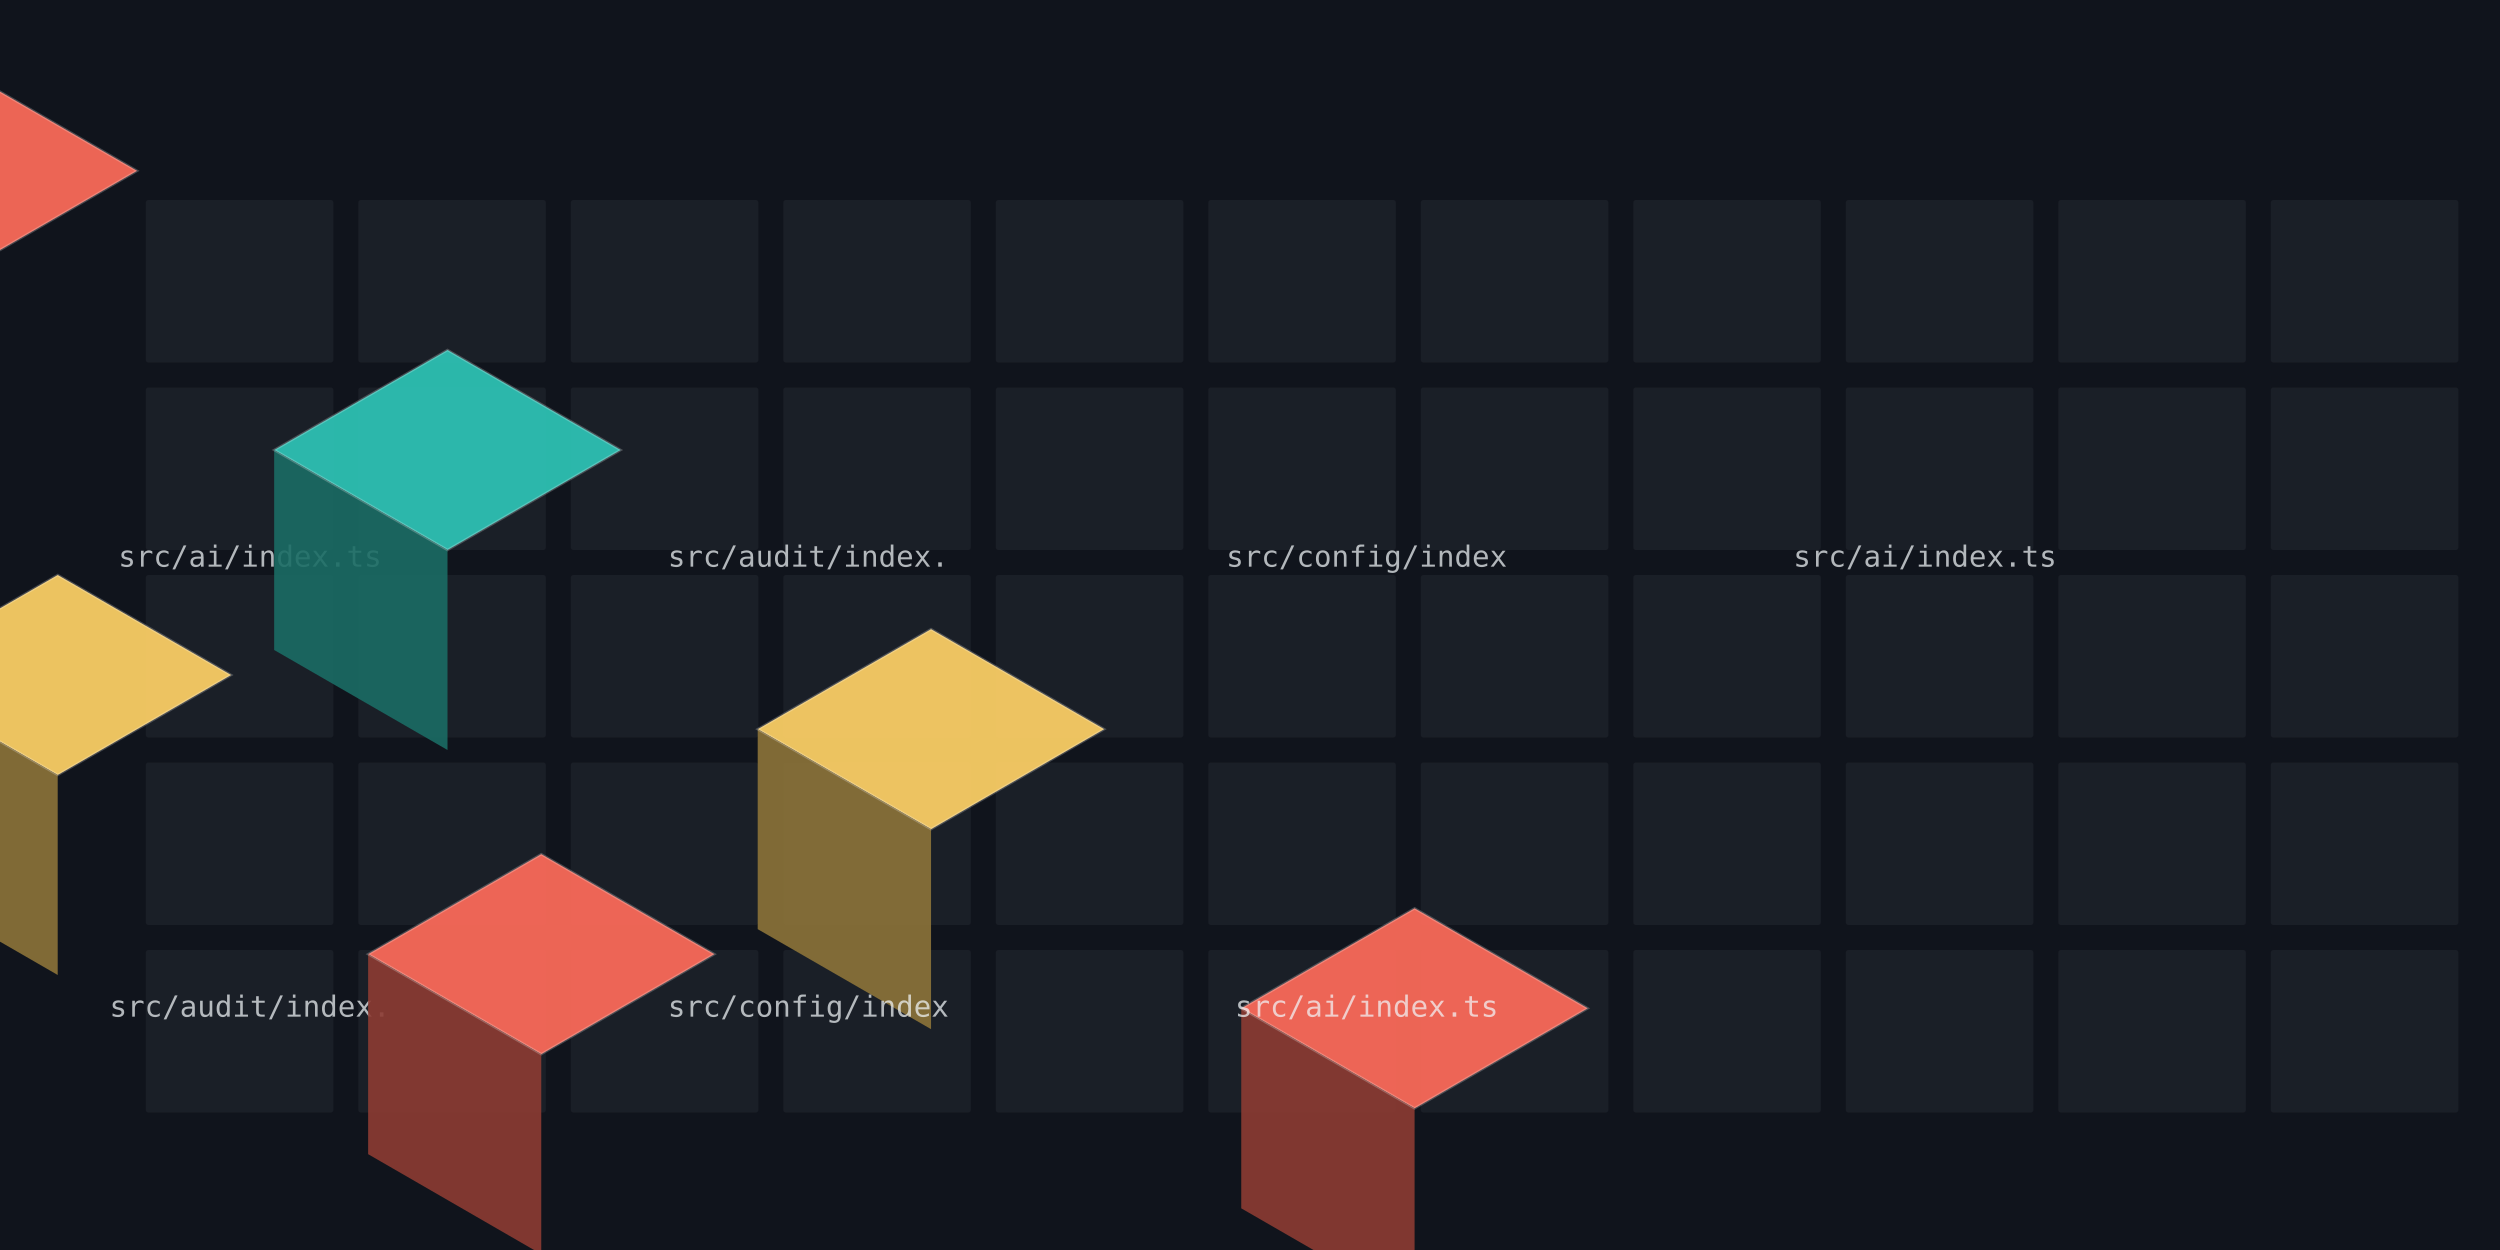
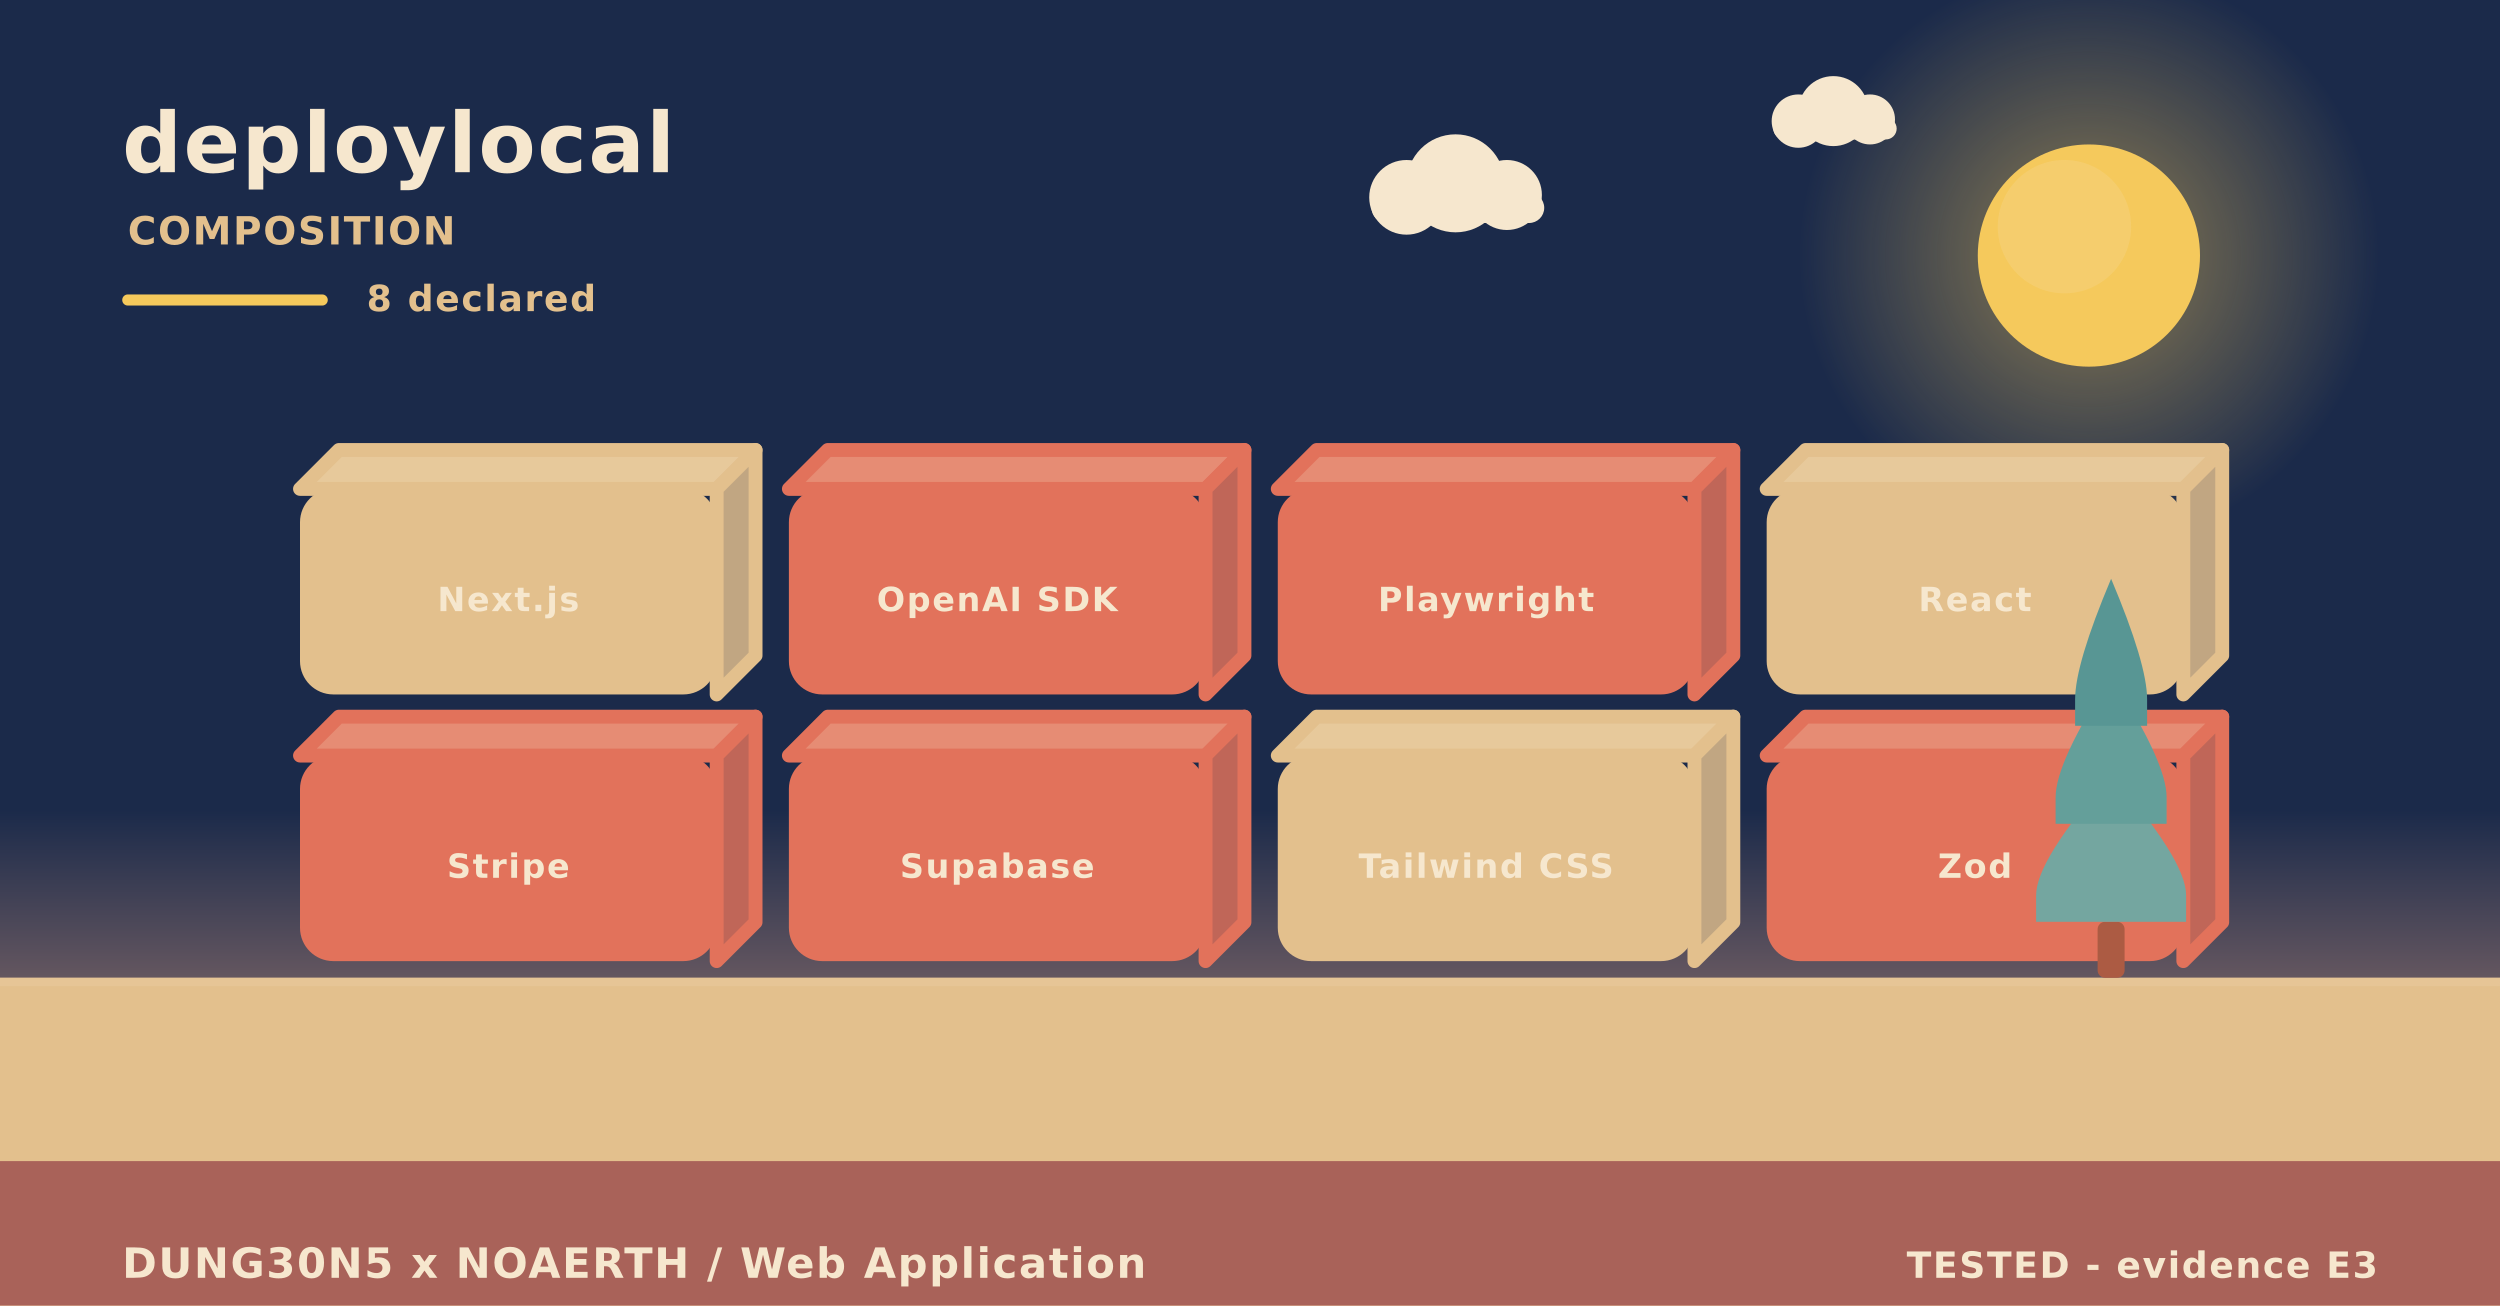
- <svg xmlns="http://www.w3.org/2000/svg" viewBox="0 0 1200 600" width="1200" height="600" role="img" aria-label="deploylocal component map">
-   <rect width="1200" height="600" fill="#10141c" />
-   <defs>
-     <linearGradient id="gc" x1="0" y1="0" x2="1" y2="1">
-       <stop offset="0%" stop-color="#ff6b5a" />
-       <stop offset="100%" stop-color="#2ec4b6" />
-     </linearGradient>
-   </defs>
-   <rect x="70.00" y="96.00" width="90.00" height="78.00" rx="1.20" fill="#f2f5f9" opacity="0.05" />
-   <rect x="172.00" y="96.00" width="90.00" height="78.00" rx="1.20" fill="#f2f5f9" opacity="0.05" />
-   <rect x="274.00" y="96.00" width="90.00" height="78.00" rx="1.20" fill="#f2f5f9" opacity="0.05" />
-   <rect x="376.00" y="96.00" width="90.00" height="78.00" rx="1.20" fill="#f2f5f9" opacity="0.05" />
-   <rect x="478.00" y="96.00" width="90.00" height="78.00" rx="1.20" fill="#f2f5f9" opacity="0.05" />
-   <rect x="580.00" y="96.00" width="90.00" height="78.00" rx="1.20" fill="#f2f5f9" opacity="0.05" />
-   <rect x="682.00" y="96.00" width="90.00" height="78.00" rx="1.20" fill="#f2f5f9" opacity="0.05" />
-   <rect x="784.00" y="96.00" width="90.00" height="78.00" rx="1.20" fill="#f2f5f9" opacity="0.05" />
-   <rect x="886.00" y="96.00" width="90.00" height="78.00" rx="1.20" fill="#f2f5f9" opacity="0.05" />
-   <rect x="988.00" y="96.00" width="90.00" height="78.00" rx="1.20" fill="#f2f5f9" opacity="0.05" />
-   <rect x="1090.00" y="96.00" width="90.00" height="78.00" rx="1.20" fill="#f2f5f9" opacity="0.05" />
-   <rect x="70.00" y="186.00" width="90.00" height="78.00" rx="1.20" fill="#f2f5f9" opacity="0.05" />
-   <rect x="172.00" y="186.00" width="90.00" height="78.00" rx="1.20" fill="#f2f5f9" opacity="0.05" />
-   <rect x="274.00" y="186.00" width="90.00" height="78.00" rx="1.20" fill="#f2f5f9" opacity="0.05" />
-   <rect x="376.00" y="186.00" width="90.00" height="78.00" rx="1.20" fill="#f2f5f9" opacity="0.05" />
-   <rect x="478.00" y="186.00" width="90.00" height="78.00" rx="1.20" fill="#f2f5f9" opacity="0.05" />
-   <rect x="580.00" y="186.00" width="90.00" height="78.00" rx="1.20" fill="#f2f5f9" opacity="0.05" />
-   <rect x="682.00" y="186.00" width="90.00" height="78.00" rx="1.20" fill="#f2f5f9" opacity="0.05" />
-   <rect x="784.00" y="186.00" width="90.00" height="78.00" rx="1.20" fill="#f2f5f9" opacity="0.05" />
-   <rect x="886.00" y="186.00" width="90.00" height="78.00" rx="1.20" fill="#f2f5f9" opacity="0.05" />
-   <rect x="988.00" y="186.00" width="90.00" height="78.00" rx="1.20" fill="#f2f5f9" opacity="0.05" />
-   <rect x="1090.00" y="186.00" width="90.00" height="78.00" rx="1.20" fill="#f2f5f9" opacity="0.05" />
-   <rect x="70.00" y="276.00" width="90.00" height="78.00" rx="1.20" fill="#f2f5f9" opacity="0.05" />
-   <rect x="172.00" y="276.00" width="90.00" height="78.00" rx="1.20" fill="#f2f5f9" opacity="0.05" />
-   <rect x="274.00" y="276.00" width="90.00" height="78.00" rx="1.20" fill="#f2f5f9" opacity="0.05" />
-   <rect x="376.00" y="276.00" width="90.00" height="78.00" rx="1.20" fill="#f2f5f9" opacity="0.05" />
-   <rect x="478.00" y="276.00" width="90.00" height="78.00" rx="1.20" fill="#f2f5f9" opacity="0.05" />
-   <rect x="580.00" y="276.00" width="90.00" height="78.00" rx="1.20" fill="#f2f5f9" opacity="0.05" />
-   <rect x="682.00" y="276.00" width="90.00" height="78.00" rx="1.20" fill="#f2f5f9" opacity="0.05" />
-   <rect x="784.00" y="276.00" width="90.00" height="78.00" rx="1.20" fill="#f2f5f9" opacity="0.05" />
-   <rect x="886.00" y="276.00" width="90.00" height="78.00" rx="1.20" fill="#f2f5f9" opacity="0.05" />
-   <rect x="988.00" y="276.00" width="90.00" height="78.00" rx="1.20" fill="#f2f5f9" opacity="0.05" />
-   <rect x="1090.00" y="276.00" width="90.00" height="78.00" rx="1.20" fill="#f2f5f9" opacity="0.05" />
-   <rect x="70.00" y="366.00" width="90.00" height="78.00" rx="1.20" fill="#f2f5f9" opacity="0.05" />
-   <rect x="172.00" y="366.00" width="90.00" height="78.00" rx="1.20" fill="#f2f5f9" opacity="0.05" />
-   <rect x="274.00" y="366.00" width="90.00" height="78.00" rx="1.20" fill="#f2f5f9" opacity="0.05" />
-   <rect x="376.00" y="366.00" width="90.00" height="78.00" rx="1.20" fill="#f2f5f9" opacity="0.05" />
-   <rect x="478.00" y="366.00" width="90.00" height="78.00" rx="1.20" fill="#f2f5f9" opacity="0.05" />
-   <rect x="580.00" y="366.00" width="90.00" height="78.00" rx="1.20" fill="#f2f5f9" opacity="0.05" />
-   <rect x="682.00" y="366.00" width="90.00" height="78.00" rx="1.20" fill="#f2f5f9" opacity="0.05" />
-   <rect x="784.00" y="366.00" width="90.00" height="78.00" rx="1.20" fill="#f2f5f9" opacity="0.05" />
-   <rect x="886.00" y="366.00" width="90.00" height="78.00" rx="1.20" fill="#f2f5f9" opacity="0.05" />
-   <rect x="988.00" y="366.00" width="90.00" height="78.00" rx="1.20" fill="#f2f5f9" opacity="0.05" />
-   <rect x="1090.00" y="366.00" width="90.00" height="78.00" rx="1.20" fill="#f2f5f9" opacity="0.05" />
-   <rect x="70.00" y="456.00" width="90.00" height="78.00" rx="1.20" fill="#f2f5f9" opacity="0.05" />
-   <rect x="172.00" y="456.00" width="90.00" height="78.00" rx="1.20" fill="#f2f5f9" opacity="0.05" />
-   <rect x="274.00" y="456.00" width="90.00" height="78.00" rx="1.20" fill="#f2f5f9" opacity="0.05" />
-   <rect x="376.00" y="456.00" width="90.00" height="78.00" rx="1.20" fill="#f2f5f9" opacity="0.05" />
-   <rect x="478.00" y="456.00" width="90.00" height="78.00" rx="1.20" fill="#f2f5f9" opacity="0.05" />
-   <rect x="580.00" y="456.00" width="90.00" height="78.00" rx="1.20" fill="#f2f5f9" opacity="0.05" />
-   <rect x="682.00" y="456.00" width="90.00" height="78.00" rx="1.20" fill="#f2f5f9" opacity="0.05" />
-   <rect x="784.00" y="456.00" width="90.00" height="78.00" rx="1.20" fill="#f2f5f9" opacity="0.05" />
-   <rect x="886.00" y="456.00" width="90.00" height="78.00" rx="1.20" fill="#f2f5f9" opacity="0.05" />
-   <rect x="988.00" y="456.00" width="90.00" height="78.00" rx="1.20" fill="#f2f5f9" opacity="0.05" />
-   <rect x="1090.00" y="456.00" width="90.00" height="78.00" rx="1.20" fill="#f2f5f9" opacity="0.05" />
-   <g transform="rotate(0 120 140)">
-     <polygon points="-17.3,34.0 65.8,82.0 -17.3,130.0 -100.5,82.0" fill="#ff6b5a" opacity="0.92" />
-     <polygon points="-100.5,82.0 -17.3,130.0 -17.3,226.0 -100.5,178.0" fill="#8c3b32" opacity="0.9" />
-     <polygon points="-17.3,34.0 65.8,82.0 -17.3,130.0 -100.5,82.0" fill="none" stroke="rgba(255,255,255,0.220)" stroke-width="1.2" />
-     <animateTransform attributeName="transform" type="rotate" values="-32.0 0.00 0.00 0.0 0.00 0.00" dur="7.45s" begin="0.0s" repeatCount="indefinite" />
+ <svg xmlns="http://www.w3.org/2000/svg" width="900" height="470" viewBox="0 0 900 470" role="img" aria-label="deploylocal - how it is composed">
+   <linearGradient id="skyc" x1="0" y1="0" x2="0" y2="1">
+     <stop offset="0" stop-color="#1b2a4a" />
+     <stop offset="0.62" stop-color="#1b2a4a" />
+     <stop offset="1" stop-color="#f3ad8a" />
+   </linearGradient>
+   <rect width="900" height="470" fill="url(#skyc)" />
+   <radialGradient id="sunc">
+     <stop offset="0.35" stop-color="#f5c95c" stop-opacity="0.34" />
+     <stop offset="1" stop-color="#f5c95c" stop-opacity="0" />
+   </radialGradient>
+   <circle cx="752" cy="92" r="104" fill="url(#sunc)" />
+   <circle cx="752" cy="92" r="40" fill="#f5c95c" />
+   <circle cx="743.2" cy="81.6" r="24" fill="#f5d27e" opacity="0.5" />
+   <g>
+     <circle cx="524" cy="66" r="17.64" fill="#f6e7ce" />
+     <circle cx="506.36" cy="71.04" r="13.44" fill="#f6e7ce" />
+     <circle cx="542.48" cy="70.2" r="12.6" fill="#f6e7ce" />
+     <rect x="493.76" y="69.36" width="62.16" height="10.92" rx="5.46" fill="#f6e7ce" />
+     <animateTransform attributeName="transform" type="translate" values="0 0;24 0;0 0" dur="36s" begin="0s" repeatCount="indefinite" />
  </g>
-   <text x="120" y="272" font-family="ui-monospace,Menlo,monospace" font-size="14" fill="rgba(242,245,249,0.720)" text-anchor="middle">src/ai/index.ts</text>
-   <g transform="rotate(0 388 140)">
-     <polygon points="214.8,168.0 297.9,216.0 214.8,264.0 131.6,216.0" fill="#2ec4b6" opacity="0.92" />
-     <polygon points="131.6,216.0 214.8,264.0 214.8,360.0 131.6,312.0" fill="#196c64" opacity="0.9" />
-     <polygon points="214.8,168.0 297.9,216.0 214.8,264.0 131.6,216.0" fill="none" stroke="rgba(255,255,255,0.220)" stroke-width="1.2" />
-     <animateTransform attributeName="transform" type="rotate" values="-32.0 0.00 0.00 0.0 0.00 0.00" dur="7.45s" begin="0.4s" repeatCount="indefinite" />
+   <g>
+     <circle cx="660" cy="40" r="12.6" fill="#f6e7ce" />
+     <circle cx="647.4" cy="43.6" r="9.6" fill="#f6e7ce" />
+     <circle cx="673.2" cy="43" r="9" fill="#f6e7ce" />
+     <rect x="638.4" y="42.4" width="44.4" height="7.8" rx="3.9" fill="#f6e7ce" />
+     <animateTransform attributeName="transform" type="translate" values="0 0;-18 0;0 0" dur="46s" begin="3s" repeatCount="indefinite" />
  </g>
-   <text x="388" y="272" font-family="ui-monospace,Menlo,monospace" font-size="14" fill="rgba(242,245,249,0.720)" text-anchor="middle">src/audit/index.</text>
-   <g transform="rotate(0 656 140)">
-     <polygon points="446.9,302.0 530.0,350.0 446.9,398.0 363.7,350.0" fill="#ffd166" opacity="0.92" />
-     <polygon points="363.7,350.0 446.9,398.0 446.9,494.0 363.7,446.0" fill="#8c7338" opacity="0.9" />
-     <polygon points="446.9,302.0 530.0,350.0 446.9,398.0 363.7,350.0" fill="none" stroke="rgba(255,255,255,0.220)" stroke-width="1.2" />
-     <animateTransform attributeName="transform" type="rotate" values="-32.0 0.00 0.00 0.0 0.00 0.00" dur="7.45s" begin="0.8s" repeatCount="indefinite" />
+   <rect x="0" y="352" width="900" height="118" fill="#e3c08d" />
+   <rect x="0" y="352" width="900" height="3" fill="#e6c596" />
+   <text x="44" y="62" font-family="Verdana,DejaVu Sans,sans-serif" font-size="30" font-weight="700" letter-spacing="0.6" fill="#f6e7ce" text-anchor="start">deploylocal</text>
+   <text x="46" y="88" font-family="Verdana,DejaVu Sans,sans-serif" font-size="14" font-weight="700" letter-spacing="0.6" fill="#e3c08d" text-anchor="start">COMPOSITION</text>
+   <rect x="44" y="106" width="74" height="4" rx="2" fill="#f5c95c" />
+   <text x="132" y="112" font-family="Verdana,DejaVu Sans,sans-serif" font-size="13" font-weight="700" letter-spacing="0.6" fill="#e3c08d" text-anchor="start">8 declared</text>
+   <g>
+     <path d="M108,176 L258,176 L272,162 L122,162 Z" fill="#e7c99b" stroke="#e3c08d" stroke-width="5" stroke-linejoin="round" />
+     <path d="M258,176 L272,162 L272,236 L258,250 Z" fill="#c1a682" stroke="#e3c08d" stroke-width="5" stroke-linejoin="round" />
+     <rect x="108" y="176" width="150" height="74" rx="12" fill="#e3c08d" />
+     <animateTransform attributeName="transform" type="translate" values="0 10;0 0" dur="0.75s" begin="0s" fill="freeze" />
  </g>
-   <text x="656" y="272" font-family="ui-monospace,Menlo,monospace" font-size="14" fill="rgba(242,245,249,0.720)" text-anchor="middle">src/config/index</text>
-   <g transform="rotate(0 924 140)">
-     <polygon points="679.0,436.0 762.1,484.0 679.0,532.0 595.8,484.0" fill="#ff6b5a" opacity="0.92" />
-     <polygon points="595.8,484.0 679.0,532.0 679.0,628.0 595.8,580.0" fill="#8c3b32" opacity="0.9" />
-     <polygon points="679.0,436.0 762.1,484.0 679.0,532.0 595.8,484.0" fill="none" stroke="rgba(255,255,255,0.220)" stroke-width="1.2" />
-     <animateTransform attributeName="transform" type="rotate" values="-32.0 0.00 0.00 0.0 0.00 0.00" dur="7.45s" begin="1.2s" repeatCount="indefinite" />
+   <text x="183" y="220" font-family="Verdana,DejaVu Sans,sans-serif" font-size="12" font-weight="700" letter-spacing="0.6" fill="#f6e7ce" text-anchor="middle">Next.js</text>
+   <g>
+     <path d="M284,176 L434,176 L448,162 L298,162 Z" fill="#e68c74" stroke="#e2725b" stroke-width="5" stroke-linejoin="round" />
+     <path d="M434,176 L448,162 L448,236 L434,250 Z" fill="#c06658" stroke="#e2725b" stroke-width="5" stroke-linejoin="round" />
+     <rect x="284" y="176" width="150" height="74" rx="12" fill="#e2725b" />
+     <animateTransform attributeName="transform" type="translate" values="0 10;0 0" dur="0.75s" begin="0.16s" fill="freeze" />
  </g>
-   <text x="924" y="272" font-family="ui-monospace,Menlo,monospace" font-size="14" fill="rgba(242,245,249,0.720)" text-anchor="middle">src/ai/index.ts</text>
-   <g transform="rotate(0 120 356)">
-     <polygon points="-204.4,142.0 -121.2,190.0 -204.4,238.0 -287.5,190.0" fill="#2ec4b6" opacity="0.92" />
-     <polygon points="-287.5,190.0 -204.4,238.0 -204.4,334.0 -287.5,286.0" fill="#196c64" opacity="0.9" />
-     <polygon points="-204.4,142.0 -121.2,190.0 -204.4,238.0 -287.5,190.0" fill="none" stroke="rgba(255,255,255,0.220)" stroke-width="1.2" />
-     <animateTransform attributeName="transform" type="rotate" values="-32.0 0.00 0.00 0.0 0.00 0.00" dur="7.45s" begin="1.6s" repeatCount="indefinite" />
+   <text x="359" y="220" font-family="Verdana,DejaVu Sans,sans-serif" font-size="12" font-weight="700" letter-spacing="0.6" fill="#f6e7ce" text-anchor="middle">OpenAI SDK</text>
+   <g>
+     <path d="M460,176 L610,176 L624,162 L474,162 Z" fill="#e68c74" stroke="#e2725b" stroke-width="5" stroke-linejoin="round" />
+     <path d="M610,176 L624,162 L624,236 L610,250 Z" fill="#c06658" stroke="#e2725b" stroke-width="5" stroke-linejoin="round" />
+     <rect x="460" y="176" width="150" height="74" rx="12" fill="#e2725b" />
+     <animateTransform attributeName="transform" type="translate" values="0 10;0 0" dur="0.75s" begin="0.32s" fill="freeze" />
  </g>
-   <text x="120" y="488" font-family="ui-monospace,Menlo,monospace" font-size="14" fill="rgba(242,245,249,0.720)" text-anchor="middle">src/audit/index.</text>
-   <g transform="rotate(0 388 356)">
-     <polygon points="27.7,276.0 110.9,324.0 27.7,372.0 -55.4,324.0" fill="#ffd166" opacity="0.92" />
-     <polygon points="-55.4,324.0 27.7,372.0 27.7,468.0 -55.4,420.0" fill="#8c7338" opacity="0.9" />
-     <polygon points="27.7,276.0 110.9,324.0 27.7,372.0 -55.4,324.0" fill="none" stroke="rgba(255,255,255,0.220)" stroke-width="1.2" />
-     <animateTransform attributeName="transform" type="rotate" values="-32.0 0.00 0.00 0.0 0.00 0.00" dur="7.45s" begin="2.0s" repeatCount="indefinite" />
+   <text x="535" y="220" font-family="Verdana,DejaVu Sans,sans-serif" font-size="12" font-weight="700" letter-spacing="0.6" fill="#f6e7ce" text-anchor="middle">Playwright</text>
+   <g>
+     <path d="M636,176 L786,176 L800,162 L650,162 Z" fill="#e7c99b" stroke="#e3c08d" stroke-width="5" stroke-linejoin="round" />
+     <path d="M786,176 L800,162 L800,236 L786,250 Z" fill="#c1a682" stroke="#e3c08d" stroke-width="5" stroke-linejoin="round" />
+     <rect x="636" y="176" width="150" height="74" rx="12" fill="#e3c08d" />
+     <animateTransform attributeName="transform" type="translate" values="0 10;0 0" dur="0.75s" begin="0.48s" fill="freeze" />
  </g>
-   <text x="388" y="488" font-family="ui-monospace,Menlo,monospace" font-size="14" fill="rgba(242,245,249,0.720)" text-anchor="middle">src/config/index</text>
-   <g transform="rotate(0 656 356)">
-     <polygon points="259.8,410.0 342.9,458.0 259.8,506.0 176.7,458.0" fill="#ff6b5a" opacity="0.92" />
-     <polygon points="176.7,458.0 259.8,506.0 259.8,602.0 176.7,554.0" fill="#8c3b32" opacity="0.9" />
-     <polygon points="259.8,410.0 342.9,458.0 259.8,506.0 176.7,458.0" fill="none" stroke="rgba(255,255,255,0.220)" stroke-width="1.2" />
-     <animateTransform attributeName="transform" type="rotate" values="-32.0 0.00 0.00 0.0 0.00 0.00" dur="7.45s" begin="2.4s" repeatCount="indefinite" />
+   <text x="711" y="220" font-family="Verdana,DejaVu Sans,sans-serif" font-size="12" font-weight="700" letter-spacing="0.6" fill="#f6e7ce" text-anchor="middle">React</text>
+   <g>
+     <path d="M108,272 L258,272 L272,258 L122,258 Z" fill="#e68c74" stroke="#e2725b" stroke-width="5" stroke-linejoin="round" />
+     <path d="M258,272 L272,258 L272,332 L258,346 Z" fill="#c06658" stroke="#e2725b" stroke-width="5" stroke-linejoin="round" />
+     <rect x="108" y="272" width="150" height="74" rx="12" fill="#e2725b" />
+     <animateTransform attributeName="transform" type="translate" values="0 10;0 0" dur="0.75s" begin="0.64s" fill="freeze" />
  </g>
-   <text x="656" y="488" font-family="ui-monospace,Menlo,monospace" font-size="14" fill="rgba(242,245,249,0.720)" text-anchor="middle">src/ai/index.ts</text>
+   <text x="183" y="316" font-family="Verdana,DejaVu Sans,sans-serif" font-size="12" font-weight="700" letter-spacing="0.6" fill="#f6e7ce" text-anchor="middle">Stripe</text>
+   <g>
+     <path d="M284,272 L434,272 L448,258 L298,258 Z" fill="#e68c74" stroke="#e2725b" stroke-width="5" stroke-linejoin="round" />
+     <path d="M434,272 L448,258 L448,332 L434,346 Z" fill="#c06658" stroke="#e2725b" stroke-width="5" stroke-linejoin="round" />
+     <rect x="284" y="272" width="150" height="74" rx="12" fill="#e2725b" />
+     <animateTransform attributeName="transform" type="translate" values="0 10;0 0" dur="0.75s" begin="0.8s" fill="freeze" />
+   </g>
+   <text x="359" y="316" font-family="Verdana,DejaVu Sans,sans-serif" font-size="12" font-weight="700" letter-spacing="0.6" fill="#f6e7ce" text-anchor="middle">Supabase</text>
+   <g>
+     <path d="M460,272 L610,272 L624,258 L474,258 Z" fill="#e7c99b" stroke="#e3c08d" stroke-width="5" stroke-linejoin="round" />
+     <path d="M610,272 L624,258 L624,332 L610,346 Z" fill="#c1a682" stroke="#e3c08d" stroke-width="5" stroke-linejoin="round" />
+     <rect x="460" y="272" width="150" height="74" rx="12" fill="#e3c08d" />
+     <animateTransform attributeName="transform" type="translate" values="0 10;0 0" dur="0.75s" begin="0.96s" fill="freeze" />
+   </g>
+   <text x="535" y="316" font-family="Verdana,DejaVu Sans,sans-serif" font-size="12" font-weight="700" letter-spacing="0.6" fill="#f6e7ce" text-anchor="middle">Tailwind CSS</text>
+   <g>
+     <path d="M636,272 L786,272 L800,258 L650,258 Z" fill="#e68c74" stroke="#e2725b" stroke-width="5" stroke-linejoin="round" />
+     <path d="M786,272 L800,258 L800,332 L786,346 Z" fill="#c06658" stroke="#e2725b" stroke-width="5" stroke-linejoin="round" />
+     <rect x="636" y="272" width="150" height="74" rx="12" fill="#e2725b" />
+     <animateTransform attributeName="transform" type="translate" values="0 10;0 0" dur="0.75s" begin="1.12s" fill="freeze" />
+   </g>
+   <text x="711" y="316" font-family="Verdana,DejaVu Sans,sans-serif" font-size="12" font-weight="700" letter-spacing="0.6" fill="#f6e7ce" text-anchor="middle">Zod</text>
+   <rect x="755.14" y="331.84" width="9.72" height="20.16" rx="2.7" fill="#ac5b43" />
+   <path d="M760,278.92 Q733,309.61 733,322.31 Q733,331.84 733,331.84 L787,331.84 Q787,331.84 787,322.31 Q787,309.61 760,278.92 Z" fill="#74a6a0" />
+   <path d="M760,243.64 Q740.02,274.33 740.02,287.03 Q740.02,296.56 740.02,296.56 L779.98,296.56 Q779.98,296.56 779.98,287.03 Q779.98,274.33 760,243.64 Z" fill="#649f9a" />
+   <path d="M760,208.36 Q747.04,239.05 747.04,251.75 Q747.04,261.28 747.04,261.28 L772.96,261.28 Q772.96,261.28 772.96,251.75 Q772.96,239.05 760,208.36 Z" fill="#589694" />
+   <rect x="0" y="418" width="900" height="52" rx="0" fill="#a65c56" opacity="0.94" />
+   <text x="44" y="460" font-family="Verdana,DejaVu Sans,sans-serif" font-size="15" font-weight="700" letter-spacing="0.6" fill="#f6e7ce" text-anchor="start">DUNG30N5 x NOAERTH  /  Web Application</text>
+   <text x="856" y="460" font-family="Verdana,DejaVu Sans,sans-serif" font-size="13" font-weight="700" letter-spacing="0.6" fill="#f6e7ce" text-anchor="end">TESTED  -  evidence E3</text>
</svg>
